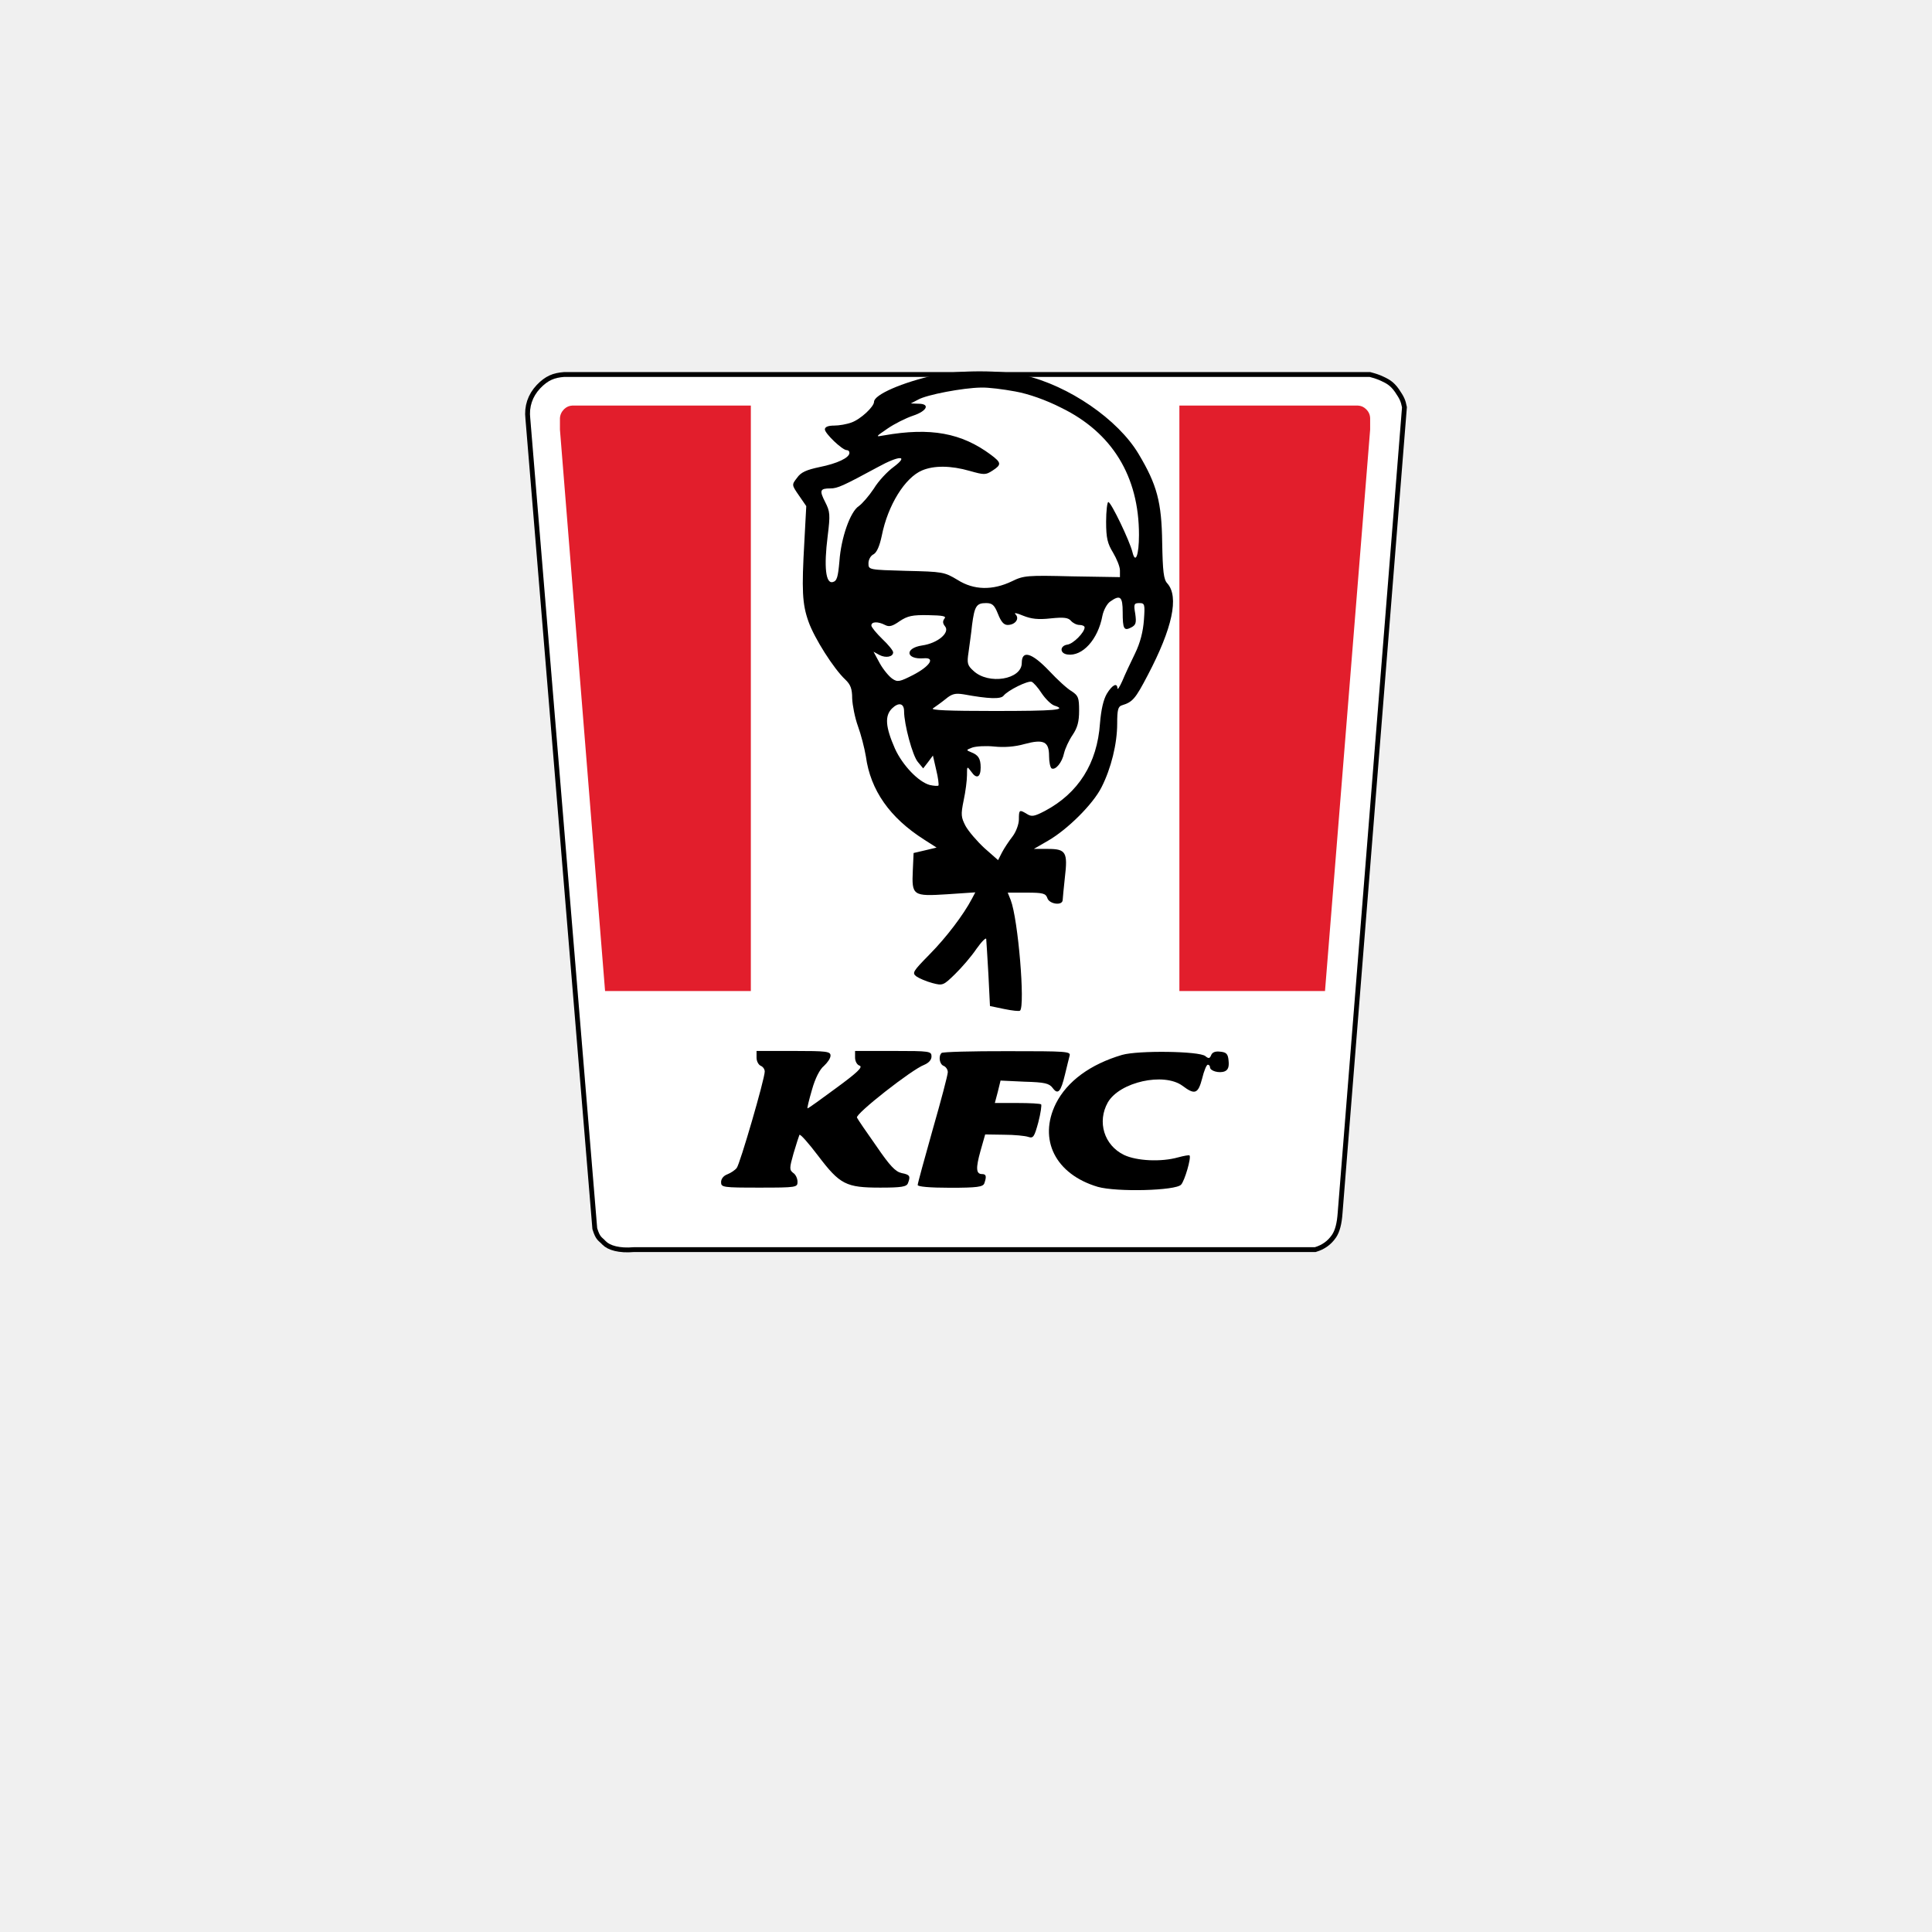
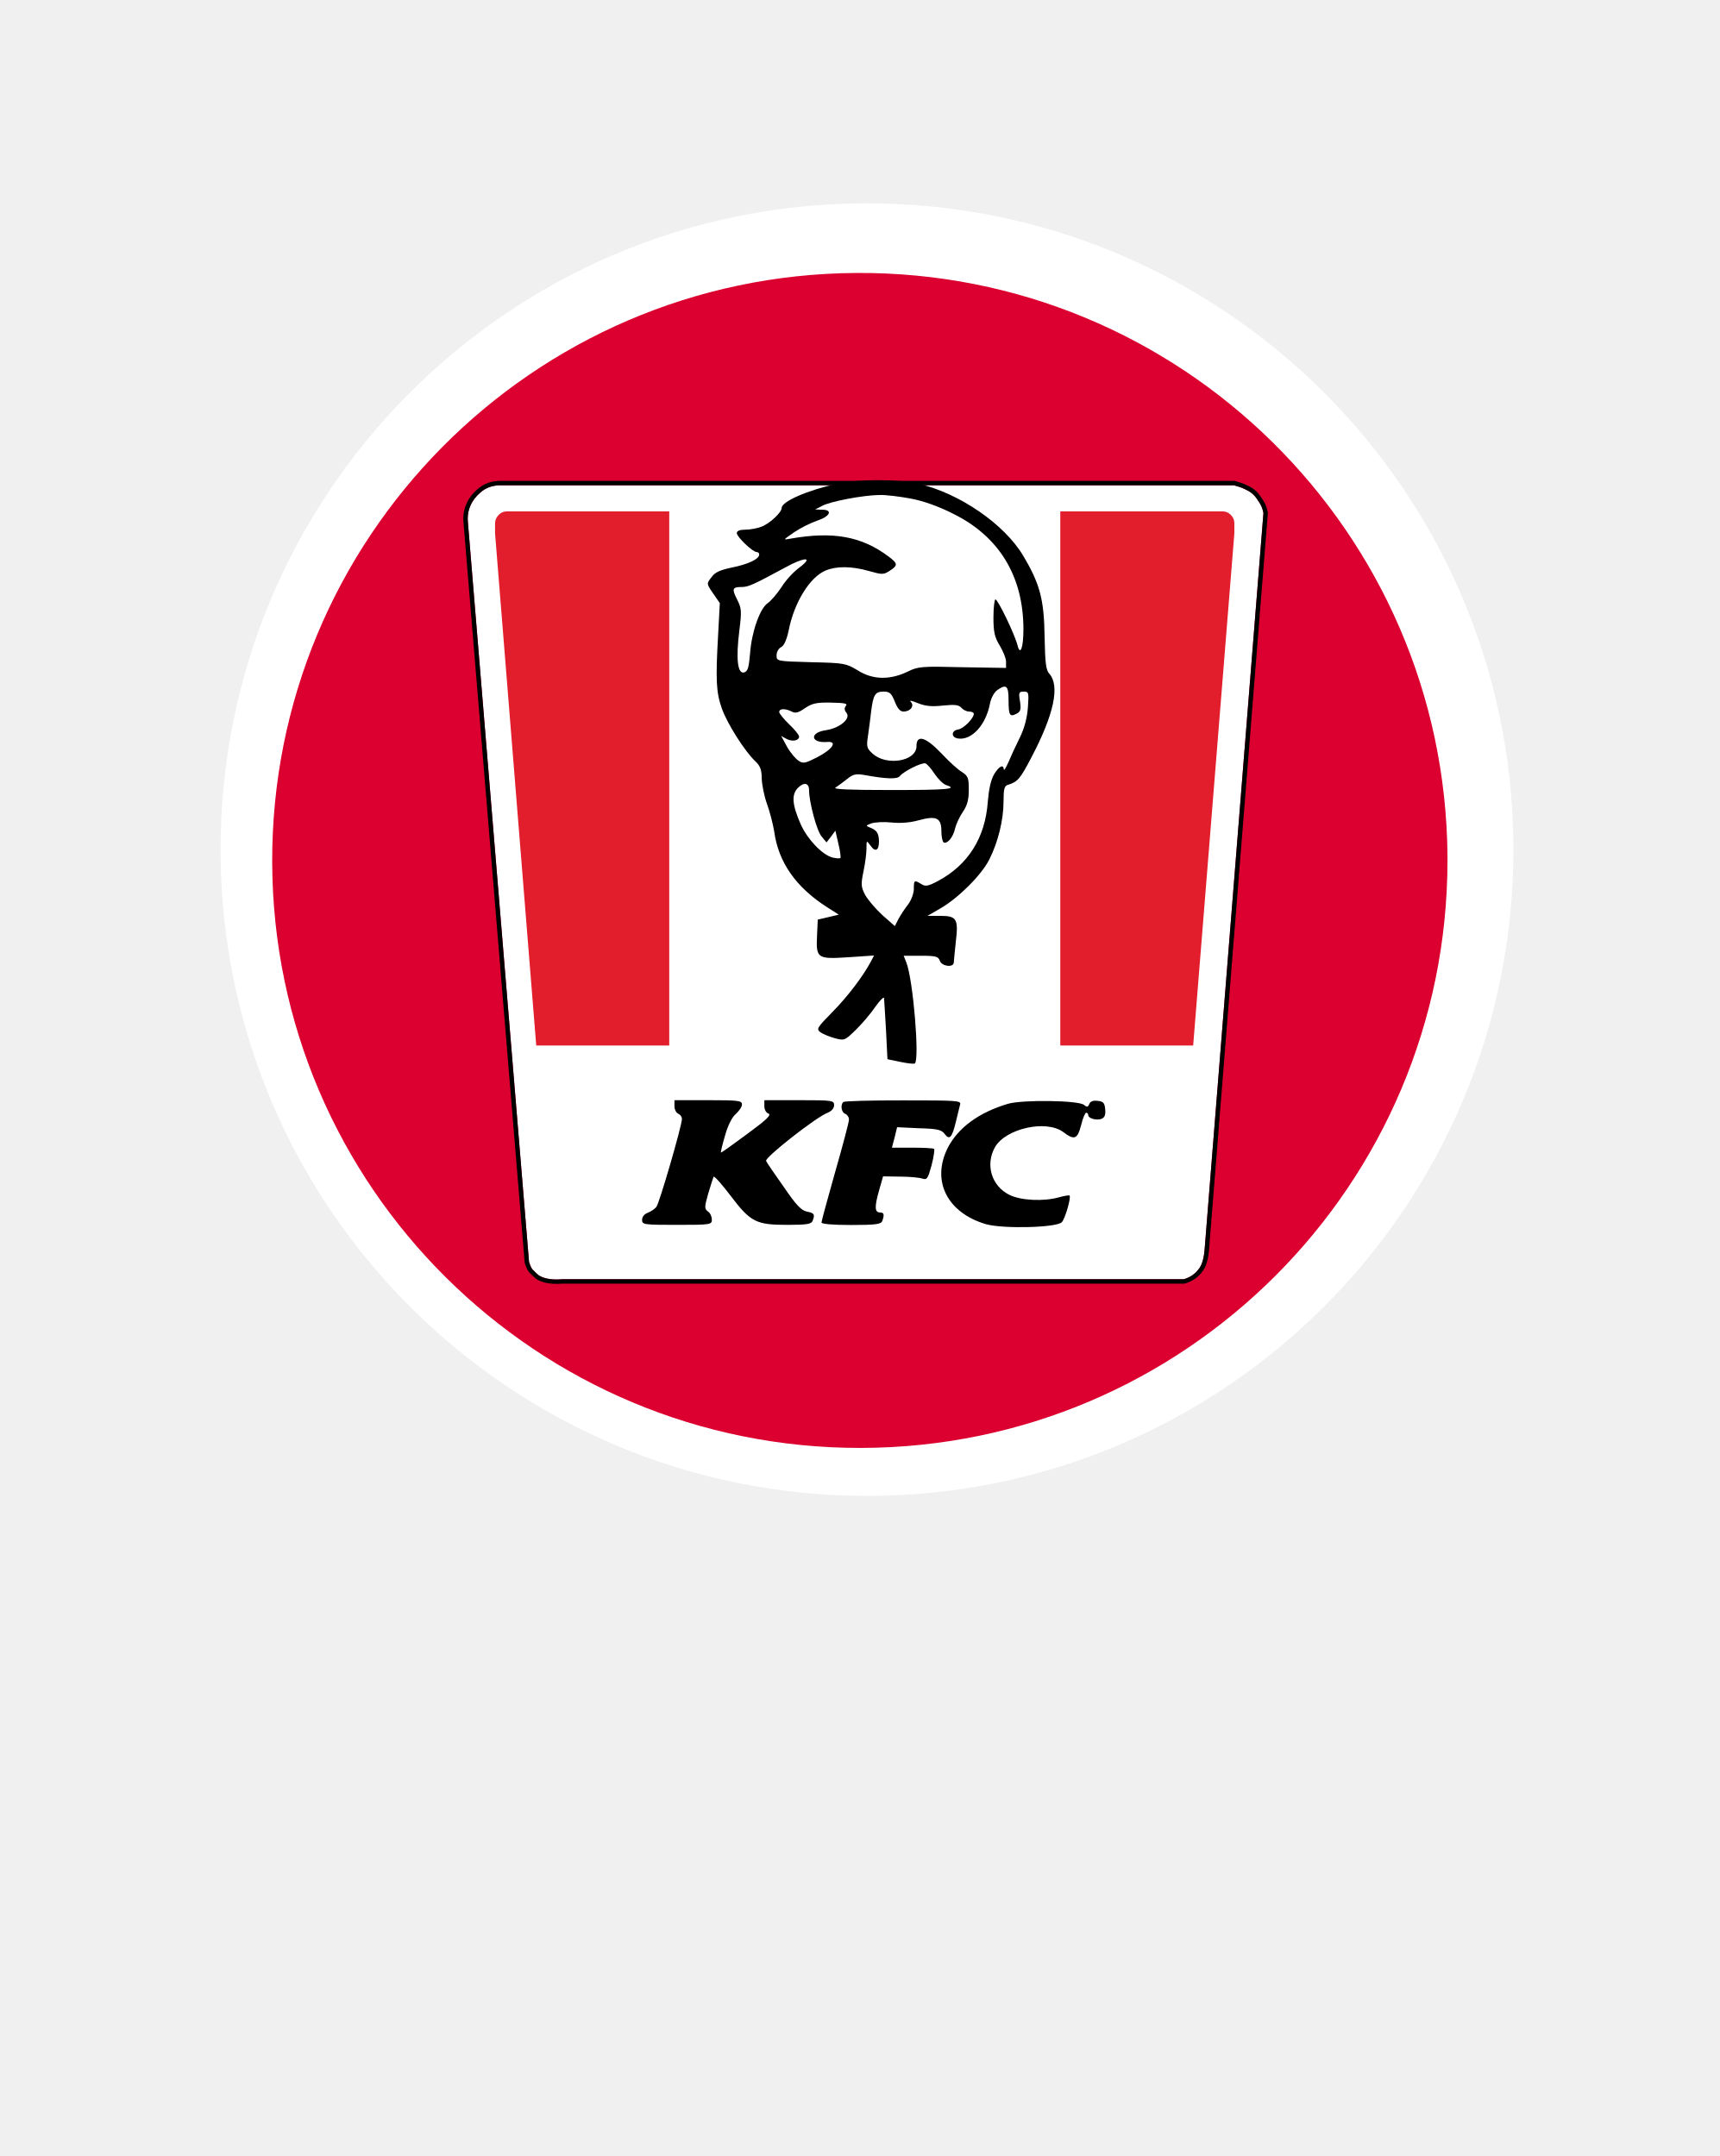
- <svg xmlns="http://www.w3.org/2000/svg" viewBox="0 0 30 30" width="30pt" height="30pt" version="1.1" id="svg133">
+ <svg xmlns="http://www.w3.org/2000/svg" viewBox="0 0 29.255 36.697" width="29.255pt" height="36.697pt" version="1.1" id="svg133">
  <defs id="defs137">
    <mask maskUnits="userSpaceOnUse" x="5.965" y="3.942" width="12.566" height="12.545" id="_mask_Zo2hSAbvn9ndn6jDdPnxoaXlBJqn8EU3_1_">
      <rect x="-47.626" y="-47.194" fill="#ffffff" filter="url(#Adobe_OpacityMaskFilter)" width="96" height="96" id="rect11" />
      <path d="M 6.21,4.204 C 6.323,4.086 6.414,4.053 6.548,4.042 h 11.424 c 0.068,0.018 0.123,0.037 0.164,0.057 0.061,0.03 0.125,0.055 0.195,0.156 0.07,0.103 0.083,0.135 0.1,0.219 l -0.912,11.422 c -0.01,0.145 -0.037,0.248 -0.082,0.313 -0.061,0.088 -0.14,0.143 -0.242,0.174 H 7.535 C 7.333,16.401 7.197,16.358 7.139,16.297 7.082,16.234 7.061,16.25 7.018,16.113 L 6.069,4.629 C 6.05,4.468 6.099,4.322 6.21,4.204 Z" id="path13" />
    </mask>
    <filter id="Adobe_OpacityMaskFilter" filterUnits="userSpaceOnUse" x="5.965" y="3.942" width="12.566" height="12.545">
      <feColorMatrix type="matrix" values="1 0 0 0 0  0 1 0 0 0  0 0 1 0 0  0 0 0 1 0" id="feColorMatrix6" />
    </filter>
-     <filter id="filter1337" filterUnits="userSpaceOnUse" x="5.965" y="3.942" width="12.566" height="12.545">
-       <feColorMatrix type="matrix" values="1 0 0 0 0  0 1 0 0 0  0 0 1 0 0  0 0 0 1 0" id="feColorMatrix1335" />
+     <filter id="filter1415" filterUnits="userSpaceOnUse" x="5.965" y="3.942" width="12.566" height="12.545">
+       <feColorMatrix type="matrix" values="1 0 0 0 0  0 1 0 0 0  0 0 1 0 0  0 0 0 1 0" id="feColorMatrix1413" />
    </filter>
  </defs>
-   <g id="g32" transform="matrix(1.095027,0,0,1.095027,1.588007,1.426792)">
+   <path style="fill:#ffffff;fill-opacity:1;stroke-width:1.897" id="path2045" d="M 25.754,14.461 A 11,11 0 0 1 14.775,25.461 11,11 0 0 1 3.754,14.504 11,11 0 0 1 14.689,3.461 11,11 0 0 1 25.754,14.375" />
+   <path style="fill:#db002f;fill-opacity:1;stroke-width:3.84" id="path2106-9" d="M 24.632,14.645 A 10,10 0 0 1 14.652,24.645 10,10 0 0 1 4.632,14.684 10,10 0 0 1 14.574,4.646 10,10 0 0 1 24.632,14.567" />
+   <g id="g32" transform="matrix(1.095027,0,0,1.095027,1.317706,3.833788)">
    <path fill="#ffffff" d="M 6.21,4.204 C 6.323,4.086 6.414,4.053 6.548,4.042 h 11.424 c 0.068,0.018 0.123,0.037 0.164,0.057 0.061,0.03 0.125,0.055 0.195,0.156 0.07,0.103 0.083,0.135 0.1,0.219 l -0.912,11.422 c -0.01,0.145 -0.037,0.248 -0.082,0.313 -0.061,0.088 -0.14,0.143 -0.242,0.174 H 7.535 C 7.333,16.401 7.197,16.358 7.139,16.297 7.082,16.234 7.061,16.25 7.018,16.113 L 6.069,4.629 C 6.05,4.468 6.099,4.322 6.21,4.204 Z" id="path4" />
    <defs id="defs9">
-       <filter id="filter1415" filterUnits="userSpaceOnUse" x="5.965" y="3.942" width="12.566" height="12.545">
-         <feColorMatrix type="matrix" values="1 0 0 0 0  0 1 0 0 0  0 0 1 0 0  0 0 0 1 0" id="feColorMatrix1413" />
+       <filter id="filter1" filterUnits="userSpaceOnUse" x="5.965" y="3.942" width="12.566" height="12.545">
+         <feColorMatrix type="matrix" values="1 0 0 0 0  0 1 0 0 0  0 0 1 0 0  0 0 0 1 0" id="feColorMatrix1" />
      </filter>
    </defs>
    <mask maskUnits="userSpaceOnUse" x="5.965" y="3.942" width="12.566" height="12.545" id="mask1344">
      <rect x="-47.626" y="-47.194" fill="#ffffff" filter="url(#Adobe_OpacityMaskFilter)" width="96" height="96" id="rect1340" />
      <path d="M 6.21,4.204 C 6.323,4.086 6.414,4.053 6.548,4.042 h 11.424 c 0.068,0.018 0.123,0.037 0.164,0.057 0.061,0.03 0.125,0.055 0.195,0.156 0.07,0.103 0.083,0.135 0.1,0.219 l -0.912,11.422 c -0.01,0.145 -0.037,0.248 -0.082,0.313 -0.061,0.088 -0.14,0.143 -0.242,0.174 H 7.535 C 7.333,16.401 7.197,16.358 7.139,16.297 7.082,16.234 7.061,16.25 7.018,16.113 L 6.069,4.629 C 6.05,4.468 6.099,4.322 6.21,4.204 Z" id="path1342" />
    </mask>
    <path vector-effect="non-scaling-stroke" mask="url(#_mask_Zo2hSAbvn9ndn6jDdPnxoaXlBJqn8EU3_1_)" fill="#ffffff" stroke="#000000" stroke-width="0.2" stroke-linecap="square" stroke-miterlimit="3" d="M 6.21,4.204 C 6.323,4.086 6.414,4.053 6.548,4.042 h 11.424 c 0.068,0.018 0.123,0.037 0.164,0.057 0.061,0.03 0.125,0.055 0.195,0.156 0.07,0.103 0.083,0.135 0.1,0.219 l -0.912,11.422 c -0.01,0.145 -0.037,0.248 -0.082,0.313 -0.061,0.088 -0.14,0.143 -0.242,0.174 H 7.535 C 7.333,16.401 7.197,16.358 7.139,16.297 7.082,16.234 7.061,16.25 7.018,16.113 L 6.069,4.629 C 6.05,4.468 6.099,4.322 6.21,4.204 Z" id="path16" />
    <path fill="#e21e2c" d="M 17.922,4.5 C 17.886,4.465 17.851,4.451 17.804,4.448 H 17.37 15.274 v 8.302 h 2.065 l 0.64,-7.961 V 4.629 C 17.978,4.579 17.959,4.536 17.922,4.5 Z" id="path18" />
    <path fill="#e21e2c" d="M 6.548,4.5 C 6.585,4.465 6.62,4.451 6.666,4.448 H 7.101 9.197 V 12.75 H 7.13 L 6.49,4.789 V 4.629 C 6.492,4.579 6.513,4.536 6.548,4.5 Z" id="path20" />
    <g id="g30">
      <path d="m 11.815,4.015 c -0.473,0.105 -0.871,0.279 -0.871,0.38 0,0.069 -0.19,0.248 -0.322,0.294 -0.063,0.023 -0.17,0.043 -0.244,0.043 -0.085,0 -0.131,0.019 -0.131,0.054 0,0.058 0.247,0.294 0.309,0.294 0.024,0 0.039,0.016 0.039,0.039 0,0.07 -0.174,0.151 -0.422,0.201 -0.186,0.039 -0.267,0.074 -0.32,0.152 -0.078,0.1 -0.078,0.1 0.026,0.251 L 9.983,5.874 9.956,6.378 c -0.039,0.685 -0.031,0.883 0.059,1.135 0.082,0.232 0.356,0.666 0.522,0.821 0.073,0.07 0.097,0.128 0.097,0.267 0.004,0.097 0.039,0.275 0.081,0.391 0.043,0.117 0.093,0.31 0.113,0.43 0.065,0.481 0.34,0.872 0.828,1.182 l 0.175,0.112 -0.163,0.039 -0.163,0.038 -0.011,0.244 c -0.017,0.361 0,0.372 0.487,0.341 l 0.399,-0.027 -0.047,0.089 c -0.12,0.229 -0.364,0.55 -0.601,0.79 -0.239,0.244 -0.252,0.264 -0.186,0.314 0.039,0.027 0.139,0.07 0.225,0.093 0.147,0.039 0.156,0.035 0.322,-0.127 0.096,-0.094 0.232,-0.251 0.305,-0.36 0.074,-0.104 0.137,-0.166 0.137,-0.135 0.004,0.031 0.016,0.259 0.031,0.503 l 0.022,0.445 0.201,0.042 c 0.112,0.023 0.213,0.035 0.226,0.023 0.073,-0.073 -0.027,-1.293 -0.133,-1.568 L 12.84,11.355 h 0.271 c 0.232,0 0.268,0.012 0.291,0.078 0.027,0.085 0.213,0.112 0.217,0.027 0,-0.024 0.016,-0.171 0.031,-0.318 0.043,-0.36 0.016,-0.407 -0.24,-0.407 h -0.2 l 0.201,-0.116 C 13.687,10.46 14.05,10.1 14.17,9.86 c 0.136,-0.267 0.222,-0.616 0.222,-0.902 0,-0.194 0.012,-0.244 0.069,-0.26 0.151,-0.046 0.19,-0.093 0.364,-0.426 C 15.177,7.602 15.27,7.16 15.104,6.971 15.05,6.916 15.038,6.8 15.03,6.39 15.022,5.816 14.957,5.572 14.696,5.135 14.403,4.643 13.705,4.166 13.074,4.019 12.769,3.945 12.138,3.945 11.815,4.015 Z m 1.131,0.233 c 0.189,0.034 0.434,0.12 0.654,0.232 0.721,0.352 1.101,0.972 1.101,1.801 0,0.287 -0.05,0.422 -0.093,0.244 -0.039,-0.159 -0.303,-0.709 -0.342,-0.709 -0.015,0 -0.031,0.128 -0.031,0.279 0,0.233 0.02,0.31 0.098,0.438 0.05,0.085 0.098,0.197 0.098,0.252 V 6.881 L 13.752,6.87 C 13.117,6.854 13.065,6.858 12.899,6.94 12.625,7.071 12.36,7.067 12.128,6.92 11.941,6.808 11.919,6.804 11.4,6.792 10.865,6.777 10.865,6.777 10.865,6.684 c 0,-0.05 0.031,-0.109 0.074,-0.128 0.045,-0.027 0.084,-0.116 0.115,-0.263 0.086,-0.434 0.33,-0.825 0.573,-0.926 0.167,-0.07 0.403,-0.07 0.675,0.008 0.205,0.058 0.225,0.058 0.321,-0.004 0.132,-0.085 0.128,-0.113 -0.022,-0.225 -0.416,-0.31 -0.856,-0.391 -1.516,-0.275 -0.124,0.023 -0.124,0.023 0.051,-0.097 0.096,-0.066 0.256,-0.147 0.36,-0.182 0.201,-0.066 0.248,-0.17 0.077,-0.17 L 11.465,4.418 11.569,4.364 c 0.123,-0.07 0.635,-0.167 0.891,-0.171 0.1,-0.004 0.32,0.024 0.486,0.055 z m -1.722,1.069 c -0.09,0.065 -0.218,0.201 -0.283,0.309 -0.07,0.105 -0.164,0.213 -0.213,0.248 -0.121,0.078 -0.252,0.45 -0.275,0.783 -0.02,0.224 -0.035,0.279 -0.094,0.294 C 10.258,6.978 10.232,6.734 10.286,6.304 10.325,5.991 10.32,5.952 10.251,5.816 10.166,5.65 10.178,5.623 10.325,5.623 c 0.101,0 0.178,-0.035 0.674,-0.303 0.301,-0.166 0.447,-0.17 0.225,-0.003 z m 3.246,2.06 c 0,0.24 0.018,0.271 0.122,0.217 0.066,-0.035 0.074,-0.066 0.056,-0.194 -0.024,-0.135 -0.017,-0.151 0.058,-0.151 0.077,0 0.081,0.016 0.065,0.241 -0.012,0.162 -0.051,0.321 -0.127,0.476 -0.063,0.128 -0.144,0.302 -0.179,0.387 -0.038,0.085 -0.069,0.132 -0.069,0.105 -0.004,-0.085 -0.074,-0.05 -0.151,0.077 -0.05,0.086 -0.081,0.229 -0.097,0.419 -0.039,0.569 -0.307,0.991 -0.782,1.243 -0.148,0.077 -0.187,0.085 -0.253,0.043 -0.108,-0.066 -0.115,-0.062 -0.115,0.077 0,0.066 -0.039,0.174 -0.089,0.24 -0.052,0.066 -0.121,0.171 -0.151,0.229 l -0.055,0.108 -0.193,-0.17 c -0.105,-0.097 -0.225,-0.237 -0.268,-0.314 -0.064,-0.124 -0.069,-0.159 -0.027,-0.364 0.027,-0.124 0.047,-0.287 0.047,-0.356 0,-0.132 0,-0.132 0.063,-0.047 0.072,0.105 0.131,0.078 0.131,-0.062 0,-0.128 -0.034,-0.178 -0.135,-0.217 -0.074,-0.031 -0.074,-0.031 0.015,-0.066 0.056,-0.019 0.194,-0.027 0.31,-0.015 0.141,0.015 0.295,0.004 0.431,-0.035 0.274,-0.074 0.349,-0.035 0.349,0.17 0,0.082 0.016,0.159 0.035,0.175 0.055,0.031 0.15,-0.082 0.178,-0.217 C 13.655,9.31 13.708,9.194 13.759,9.12 13.829,9.016 13.852,8.93 13.852,8.775 13.852,8.59 13.84,8.562 13.748,8.5 13.686,8.466 13.543,8.334 13.427,8.21 13.179,7.95 13.039,7.912 13.039,8.098 c 0,0.236 -0.472,0.313 -0.685,0.112 -0.086,-0.077 -0.094,-0.108 -0.07,-0.263 0.012,-0.097 0.039,-0.272 0.05,-0.388 0.035,-0.267 0.062,-0.31 0.198,-0.31 0.089,0 0.119,0.027 0.17,0.155 0.043,0.109 0.082,0.155 0.136,0.155 0.108,0 0.174,-0.089 0.112,-0.151 -0.027,-0.027 0.016,-0.019 0.109,0.02 0.115,0.046 0.213,0.058 0.391,0.038 0.186,-0.019 0.248,-0.011 0.287,0.035 0.027,0.031 0.08,0.058 0.119,0.058 0.043,0 0.074,0.016 0.074,0.035 0,0.07 -0.16,0.233 -0.244,0.244 -0.108,0.016 -0.113,0.124 0,0.14 C 13.899,8.009 14.12,7.765 14.182,7.431 14.198,7.35 14.247,7.261 14.289,7.23 14.435,7.125 14.47,7.156 14.47,7.377 Z M 11.942,7.47 c -0.026,0.035 -0.026,0.066 0.009,0.109 0.073,0.089 -0.104,0.24 -0.326,0.271 -0.251,0.038 -0.231,0.201 0.021,0.182 0.174,-0.016 0.092,0.112 -0.147,0.236 -0.19,0.097 -0.222,0.105 -0.295,0.054 -0.046,-0.031 -0.128,-0.128 -0.179,-0.22 l -0.088,-0.163 0.084,0.046 c 0.09,0.047 0.194,0.027 0.194,-0.038 0,-0.024 -0.069,-0.109 -0.155,-0.19 -0.084,-0.082 -0.154,-0.167 -0.154,-0.19 0,-0.058 0.097,-0.058 0.193,-0.008 0.059,0.031 0.104,0.02 0.209,-0.054 0.112,-0.074 0.178,-0.089 0.403,-0.085 0.213,0.004 0.263,0.015 0.231,0.05 z m 1.379,1.058 c 0.055,0.081 0.133,0.158 0.179,0.174 0.194,0.062 0.017,0.077 -0.856,0.077 -0.639,0 -0.91,-0.011 -0.863,-0.038 0.035,-0.024 0.117,-0.082 0.179,-0.132 0.089,-0.074 0.136,-0.085 0.255,-0.066 0.36,0.066 0.527,0.07 0.566,0.019 0.062,-0.077 0.344,-0.216 0.398,-0.197 0.023,0.008 0.09,0.081 0.142,0.163 z M 11.37,8.783 c 0,0.182 0.12,0.635 0.197,0.721 l 0.074,0.089 0.069,-0.089 0.069,-0.093 0.047,0.205 c 0.027,0.108 0.039,0.209 0.031,0.221 C 11.845,9.845 11.791,9.841 11.736,9.829 11.574,9.786 11.349,9.55 11.241,9.314 11.105,9.004 11.094,8.849 11.198,8.744 11.292,8.652 11.37,8.667 11.37,8.783 Z" id="path22" />
      <path d="m 9.278,13.695 c 0,0.051 0.027,0.1 0.058,0.115 0.031,0.012 0.058,0.047 0.058,0.082 0,0.105 -0.352,1.313 -0.397,1.367 -0.024,0.031 -0.082,0.07 -0.132,0.09 -0.055,0.02 -0.09,0.064 -0.09,0.111 0,0.074 0.023,0.078 0.543,0.078 0.527,0 0.541,-0.004 0.541,-0.082 0,-0.047 -0.026,-0.105 -0.062,-0.127 -0.054,-0.043 -0.054,-0.066 0.005,-0.275 0.038,-0.129 0.077,-0.248 0.084,-0.264 0.012,-0.016 0.129,0.117 0.264,0.295 0.311,0.41 0.396,0.453 0.884,0.453 0.298,0 0.372,-0.012 0.391,-0.063 0.039,-0.1 0.027,-0.121 -0.089,-0.143 -0.089,-0.02 -0.167,-0.102 -0.359,-0.383 -0.141,-0.199 -0.265,-0.381 -0.275,-0.404 -0.027,-0.051 0.777,-0.682 0.953,-0.748 0.064,-0.027 0.104,-0.07 0.104,-0.119 0,-0.074 -0.023,-0.078 -0.542,-0.078 h -0.542 v 0.094 c 0,0.051 0.027,0.104 0.066,0.115 0.046,0.02 -0.035,0.098 -0.33,0.314 -0.213,0.158 -0.398,0.291 -0.41,0.291 -0.008,0 0.02,-0.117 0.063,-0.264 0.045,-0.162 0.111,-0.291 0.17,-0.338 0.05,-0.047 0.093,-0.107 0.093,-0.146 0,-0.059 -0.054,-0.066 -0.522,-0.066 H 9.278 Z" id="path24" />
      <path d="m 11.901,13.629 c -0.047,0.047 -0.028,0.16 0.029,0.182 0.031,0.012 0.06,0.051 0.06,0.09 0,0.039 -0.097,0.406 -0.214,0.813 -0.116,0.412 -0.213,0.764 -0.213,0.787 0,0.023 0.166,0.039 0.461,0.039 0.384,0 0.465,-0.012 0.484,-0.063 0.034,-0.098 0.027,-0.131 -0.031,-0.131 -0.088,0 -0.092,-0.082 -0.023,-0.33 l 0.066,-0.232 0.267,0.004 c 0.147,0 0.303,0.016 0.345,0.031 0.07,0.023 0.085,0 0.141,-0.205 0.035,-0.133 0.049,-0.244 0.041,-0.256 -0.01,-0.012 -0.162,-0.02 -0.34,-0.02 h -0.317 l 0.042,-0.158 0.039,-0.16 0.341,0.016 c 0.287,0.008 0.349,0.023 0.399,0.09 0.074,0.1 0.115,0.055 0.174,-0.193 0.027,-0.109 0.054,-0.225 0.065,-0.264 0.019,-0.063 -0.038,-0.066 -0.887,-0.066 -0.496,-10e-4 -0.918,0.01 -0.929,0.026 z" id="path26" />
      <path d="m 14.461,13.656 c -0.45,0.133 -0.778,0.373 -0.938,0.689 -0.254,0.512 -0.006,1.004 0.594,1.182 0.267,0.076 1.104,0.055 1.181,-0.031 0.052,-0.055 0.147,-0.387 0.12,-0.414 -0.007,-0.008 -0.077,0.004 -0.162,0.027 -0.24,0.068 -0.589,0.051 -0.768,-0.035 -0.282,-0.137 -0.383,-0.469 -0.229,-0.744 0.168,-0.291 0.795,-0.43 1.059,-0.236 0.174,0.131 0.221,0.117 0.279,-0.104 0.026,-0.109 0.062,-0.195 0.08,-0.195 0.016,0 0.031,0.016 0.031,0.035 0,0.055 0.132,0.09 0.209,0.059 0.047,-0.02 0.063,-0.063 0.055,-0.146 -0.008,-0.102 -0.031,-0.125 -0.121,-0.133 -0.068,-0.008 -0.111,0.008 -0.127,0.051 -0.02,0.047 -0.035,0.051 -0.082,0.012 -0.084,-0.071 -0.95,-0.083 -1.181,-0.017 z" id="path28" />
    </g>
  </g>
</svg>
